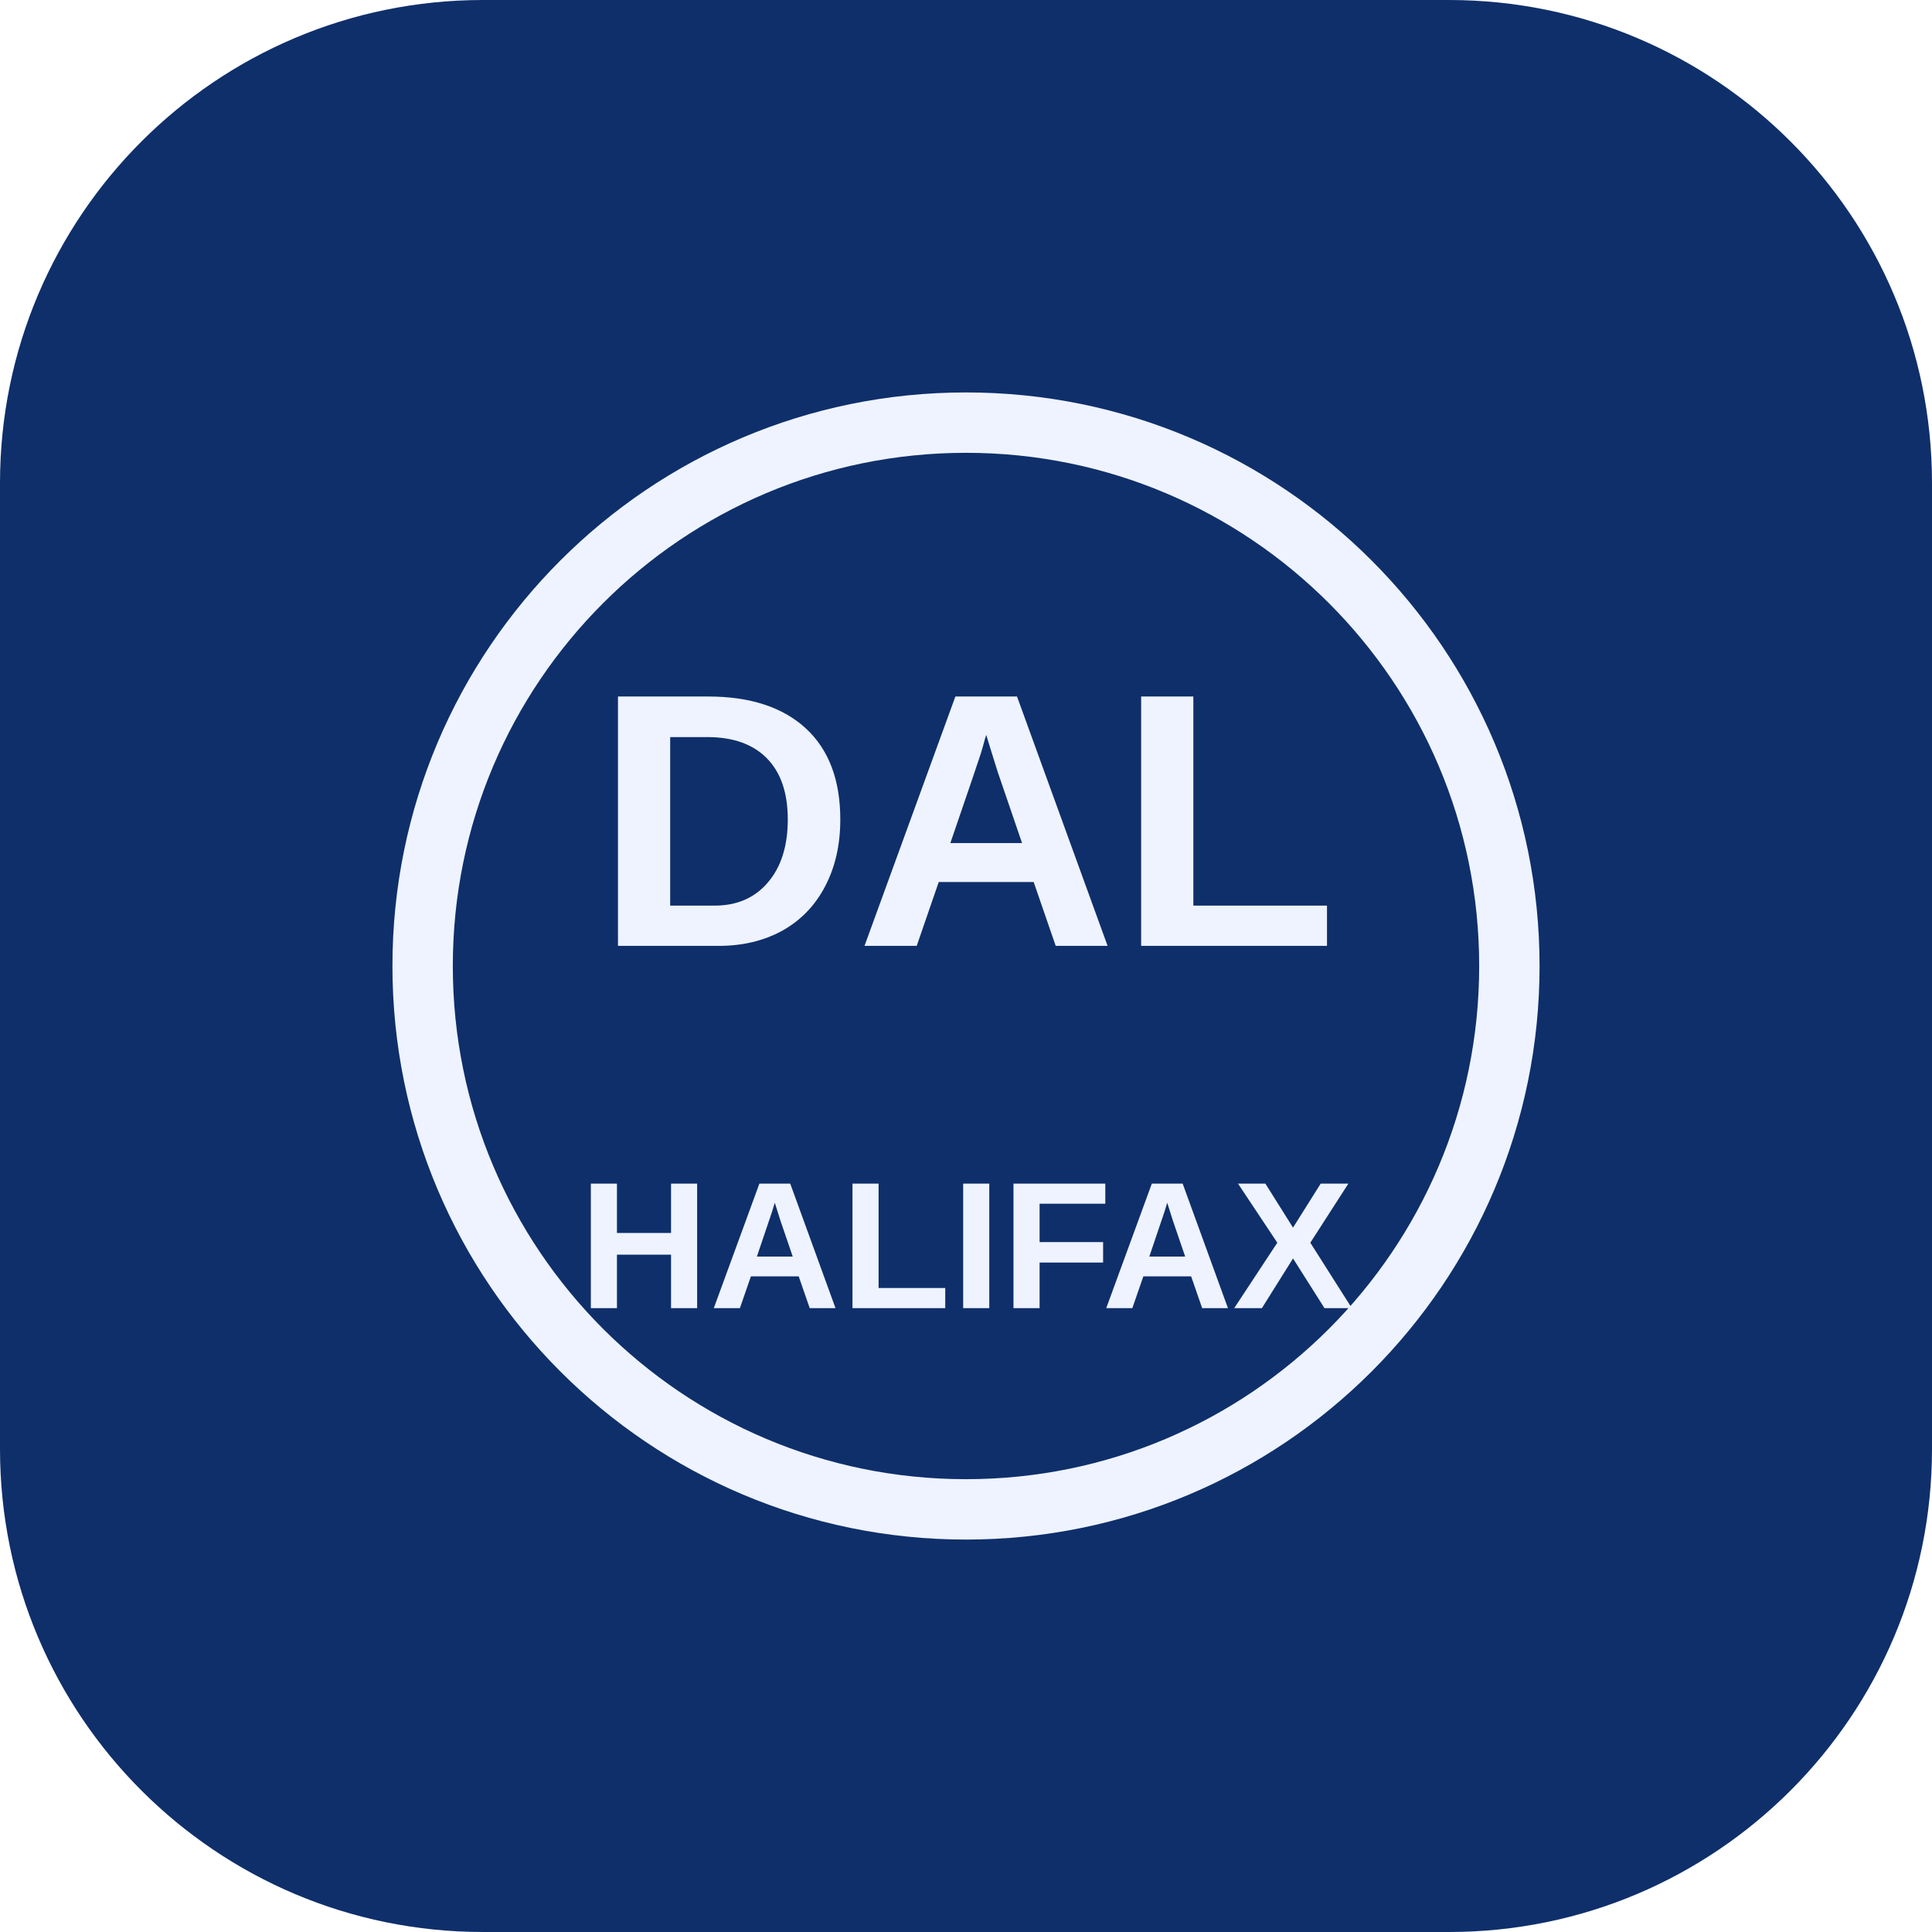
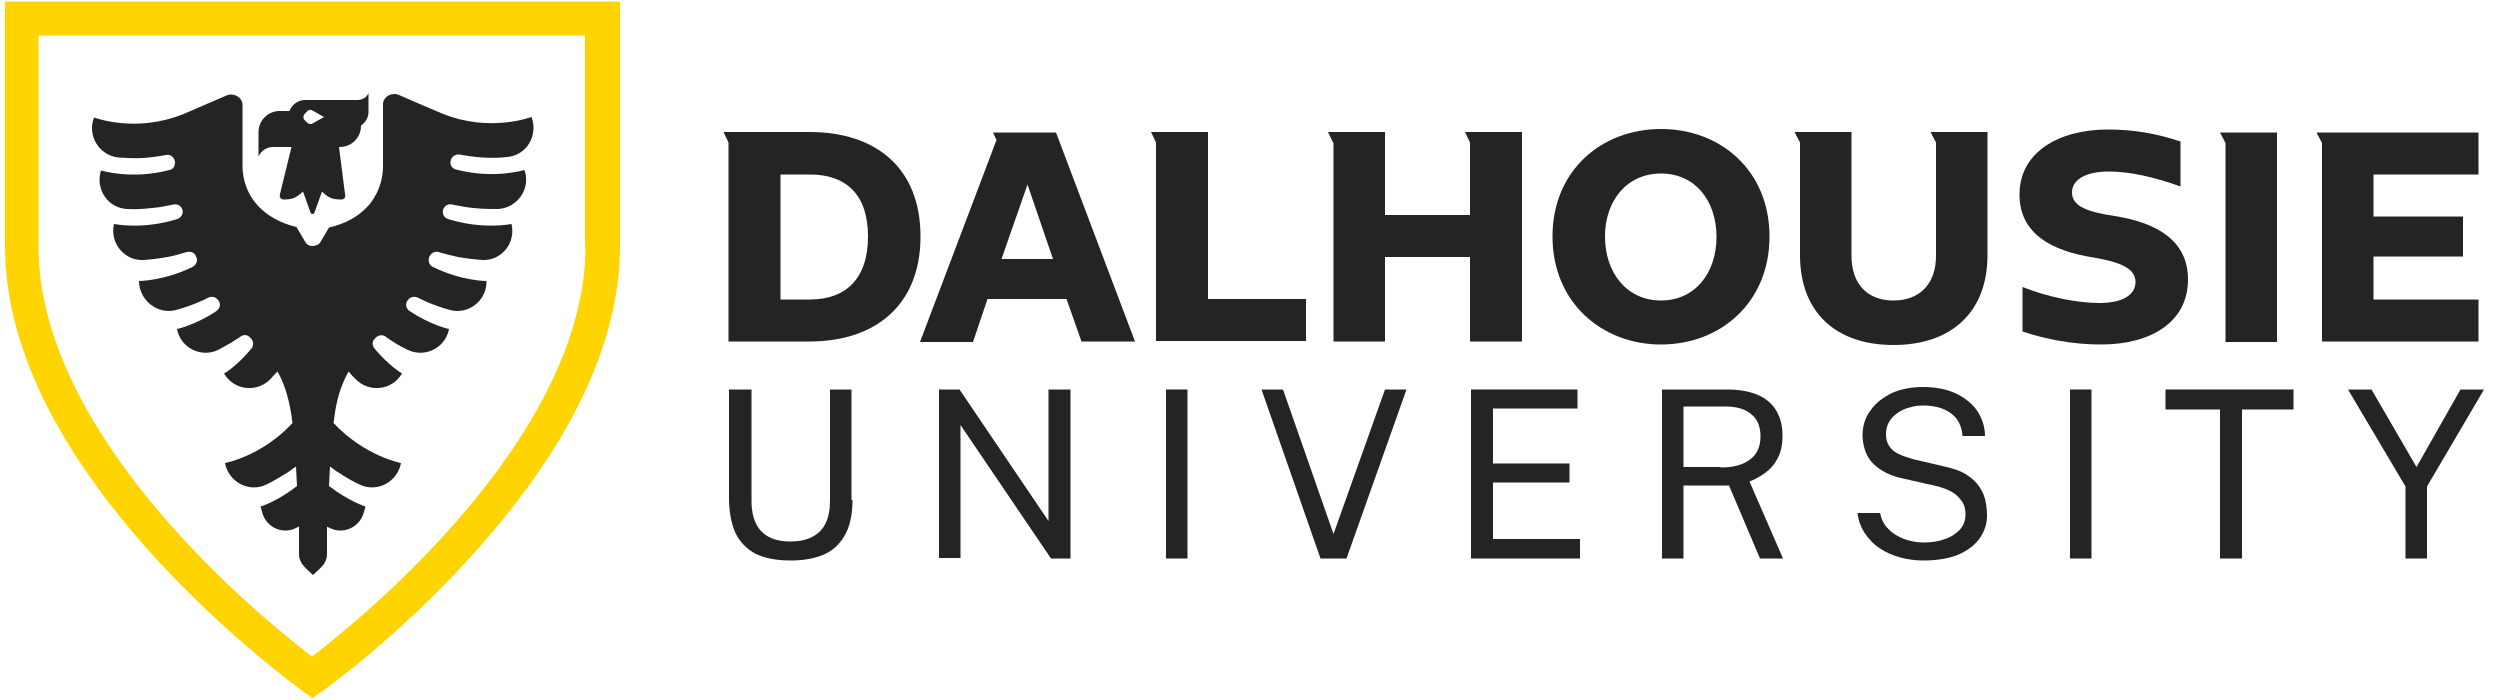
- <svg xmlns="http://www.w3.org/2000/svg" viewBox="0 0 96 96" role="img" aria-labelledby="dalTitle">
-   <rect width="96" height="96" rx="24" fill="#0f2f6b" />
-   <circle cx="48" cy="48" r="27" fill="none" stroke="#eef3ff" stroke-width="3" />
-   <text x="48" y="47" text-anchor="middle" font-family="Arial, sans-serif" font-size="18" font-weight="700" fill="#eef3ff">DAL</text>
-   <text x="48" y="65" text-anchor="middle" font-family="Arial, sans-serif" font-size="9" font-weight="700" fill="#eef3ff">HALIFAX</text>
+ <svg xmlns="http://www.w3.org/2000/svg" version="1.1" id="Layer_1" x="0px" y="0px" viewBox="0 0 500 140" style="enable-background:new 0 0 500 140;" xml:space="preserve">
+   <g>
+     <path style="fill:#242424;" d="M145.7,28.5l-1-2.1h17.2c13.2,0,22.2,7.1,22.2,20.9c0,13.7-9,21-22.2,21h-16.2V28.5z M156.1,34.9v25h5.9c7.1,0,11.6-4.1,11.6-12.6s-4.5-12.4-11.6-12.4H156.1z" />
+     <path style="fill:#242424;" d="M213.3,59.8h-15.8l-2.9,8.6h-10.6l15.3-40.4l-0.7-1.5h12.6L227,68.3h-10.7L213.3,59.8z M210.6,51.8l-5.1-14.9l-5.2,14.9H210.6z" />
+     <path style="fill:#242424;" d="M231.2,28.5l-1-2.1h11.4v33.4h19.6v8.4h-30V28.5z" />
+     <path style="fill:#242424;" d="M266.6,28.5l-1-2.1H277V43h17V28.5l-1-2.1h11.4v41.9H294V51.4h-17v16.9h-10.3V28.5z" />
+     <path style="fill:#242424;" d="M332.2,25.8c11.9,0,21.7,8.3,21.7,21.5c0,13.2-9.8,21.6-21.7,21.6c-11.8,0-21.7-8.4-21.7-21.6C310.5,34.1,320.3,25.8,332.2,25.8z M332.2,60.1c6.8,0,11.1-5.5,11.1-12.7c0-7.3-4.3-12.7-11.1-12.7S321,40.1,321,47.3C321,54.6,325.4,60.1,332.2,60.1z" />
+     <path style="fill:#242424;" d="M387.2,28.5l-1.1-2.1h11.4V51c0,11.5-7.3,18-18.8,18S360,62.5,360,51V28.5l-1.1-2.1h11.4v24.8c0,5.5,3.1,8.9,8.4,8.9s8.5-3.4,8.5-8.9V28.5z" />
+     <path style="fill:#242424;" d="M404.5,57.4c5.3,2.1,11.1,3.2,15.4,3.2c4.4,0,7.2-1.5,7.2-4.2c0-2.8-3.2-4-8.4-4.9c-8.3-1.3-14.8-4.7-14.8-12.6c0-8.5,7.9-13,17.7-13c5.1,0,9.7,0.8,14.5,2.4v9c-5.2-1.9-10.2-3-14.4-3c-4.3,0-7.3,1.5-7.3,4.2c0,2.8,3.2,3.9,8.5,4.7c8.3,1.3,14.7,4.8,14.7,12.7c0,8.5-7.4,13-17.4,13c-5.5,0-10.9-1-15.7-2.6V57.4z" />
+     <path style="fill:#242424;" d="M445.1,28.6l-1.1-2.1h11.4v41.9h-10.3V28.6z" />
+     <path style="fill:#242424;" d="M464.4,28.6l-1.1-2.1h32.4v8.4h-21v8.4h17.9v8h-17.9v8.6h21v8.4h-31.3V28.6z" />
+     <path style="fill:#242424;" d="M170.5,100c0,2.6-0.4,4.8-1.3,6.6c-0.9,1.8-2.2,3.2-4,4.1c-1.8,0.9-4.2,1.4-7.1,1.4c-2.9,0-5.3-0.5-7.1-1.4c-1.8-1-3.1-2.4-4-4.3c-0.8-1.9-1.2-4.2-1.2-6.9V77.9h4.5v22.3c0,2.7,0.7,4.8,2,6.1c1.4,1.4,3.3,2,5.8,2c1.7,0,3.1-0.3,4.3-0.9c1.2-0.6,2.1-1.5,2.7-2.7c0.6-1.2,0.9-2.7,0.9-4.6V77.9h4.3V100z" />
+     <path style="fill:#242424;" d="M209.8,77.9h4.3v33.8h-3.9L192.1,85v26.6h-4.3V77.9h4.1l17.8,26.3V77.9z" />
+     <path style="fill:#242424;" d="M233.2,77.9h4.3v33.8h-4.3V77.9z" />
+     <path style="fill:#242424;" d="M281.3,77.9l-12,33.8h-5.2l-11.8-33.8h4.3l10.1,28.9L277,77.9H281.3z" />
+     <path style="fill:#242424;" d="M294.2,111.7V77.9h21.3l0,3.8h-16.9v11h15.3v3.8h-15.3v11.3l17.4,0v3.9H294.2z" />
+     <path style="fill:#242424;" d="M356.6,111.7H352l-6.2-14.6h-9.1v14.6h-4.3V77.9h13.1c2.4,0,4.5,0.4,6.1,1.1c1.6,0.7,2.9,1.8,3.7,3.2c0.8,1.4,1.2,3,1.2,4.9c0,1.8-0.3,3.4-1,4.6c-0.6,1.2-1.5,2.2-2.5,2.9c-1,0.7-2,1.3-3.1,1.7L356.6,111.7z M344.1,93.5c2.5,0,4.5-0.5,5.9-1.6c1.4-1,2.1-2.6,2.1-4.6c0-2-0.6-3.5-1.9-4.5c-1.2-1-2.9-1.5-5.1-1.5h-8.4v12.1H344.1z" />
+     <path style="fill:#242424;" d="M384.7,112.1c-1.6,0-3.1-0.2-4.6-0.6c-1.5-0.4-2.9-1-4.1-1.8c-1.2-0.8-2.2-1.8-3-3c-0.8-1.2-1.3-2.5-1.5-4.1h4.5c0.3,1.3,0.8,2.4,1.7,3.2c0.8,0.9,1.9,1.5,3.1,2c1.2,0.4,2.5,0.7,3.9,0.7c1.6,0,3-0.2,4.3-0.7c1.3-0.4,2.2-1.1,3-1.9c0.7-0.8,1.1-1.8,1.1-3c0-1-0.2-1.9-0.7-2.6c-0.5-0.7-1.1-1.4-2-1.9c-0.9-0.5-1.9-0.9-3.2-1.2l-6.6-1.5c-2.5-0.5-4.4-1.5-5.9-2.9c-1.4-1.4-2.1-3.3-2.2-5.6c0-1.9,0.5-3.7,1.6-5.1c1-1.5,2.5-2.6,4.3-3.5c1.8-0.8,3.9-1.2,6.2-1.2c2.7,0,5,0.5,6.8,1.4c1.8,0.9,3.2,2.1,4.2,3.6c0.9,1.5,1.4,3.1,1.4,4.8h-4.5c-0.1-1.5-0.6-2.7-1.3-3.6c-0.8-0.9-1.7-1.5-2.8-1.9c-1.1-0.4-2.4-0.6-3.7-0.6c-1,0-1.9,0.1-2.8,0.4c-0.9,0.2-1.7,0.6-2.4,1.1c-0.7,0.5-1.3,1.1-1.7,1.8c-0.4,0.7-0.6,1.5-0.6,2.5c0,1.2,0.4,2.2,1.2,3c0.8,0.8,2.3,1.4,4.5,2l6.4,1.5c1.7,0.4,3.1,0.9,4.1,1.6c1.1,0.7,1.9,1.5,2.5,2.4c0.6,0.9,1,1.8,1.2,2.8c0.2,1,0.3,1.9,0.3,2.9c0,1.7-0.5,3.2-1.5,4.6c-1,1.4-2.5,2.5-4.4,3.3C389.7,111.7,387.4,112.1,384.7,112.1z" />
+     <path style="fill:#242424;" d="M414,77.9h4.3v33.8H414V77.9z" />
+     <path style="fill:#242424;" d="M433.1,81.9v-4h25.6v4h-10.3v29.8H444V81.9H433.1z" />
+     <path style="fill:#242424;" d="M496.8,77.9l-11.4,19.4v14.4h-4.3V97.3l-11.5-19.4h4.7l9,15.5l8.8-15.5H496.8z" />
+   </g>
+   <g>
+     <path style="fill:#242424;" d="M104.9,34c-0.1,0-6.1,1.9-13.7-0.1c-0.7-0.2-1.2-0.8-1.1-1.5c0,0,0,0,0-0.1c0.1-0.9,0.9-1.5,1.8-1.4c1.6,0.3,3.1,0.5,4.6,0.6c1.8,0.1,3.4,0.1,4.9-0.1c3.9-0.3,6.3-4.3,4.9-8l0,0c-0.1,0-8.3,3.2-17.9-0.7c-2.2-0.9-8.6-3.7-8.6-3.7c-1.4-0.6-3,0.2-3.2,1.7c0,0.1,0,0.2,0,0.3v12.2c0,2.1-0.5,3.9-1.3,5.5c-0.3,0.6-0.7,1.2-1.1,1.8c-0.2,0.3-0.4,0.5-0.7,0.8c-1.9,2.1-4.6,3.5-7.7,4.2l-1.7,2.9c-0.2,0.3-0.4,0.5-0.7,0.6c-0.3,0.1-0.6,0.2-0.9,0.2c-0.4,0-0.9-0.1-1.2-0.5c-0.1-0.1-0.2-0.2-0.3-0.4l-1.7-2.9c-4.2-1-7.7-3.3-9.5-6.8c-0.8-1.6-1.3-3.4-1.3-5.5V21.1c0-0.1,0-0.2,0-0.3c-0.2-1.5-1.9-2.3-3.2-1.7c0,0-6.5,2.8-8.6,3.7c-9.6,3.9-17.8,0.7-17.9,0.7l0,0c-1.4,3.6,1,7.6,4.9,8c1.5,0.1,3.1,0.2,4.9,0.1c1.4-0.1,3-0.3,4.6-0.6c0.9-0.2,1.7,0.5,1.8,1.4c0,0,0,0,0,0.1c0,0.7-0.4,1.4-1.1,1.5c-7.6,2-13.6,0.1-13.7,0.1l0,0c-1.2,3.7,1.4,7.6,5.3,7.7c1.5,0.1,3.1,0,4.9-0.2c1.4-0.1,2.8-0.4,4.3-0.7c0.8-0.2,1.6,0.3,1.8,1.1c0,0,0,0,0,0c0.2,0.8-0.3,1.5-1,1.8c-7,2.2-12.6,1-12.7,1l0,0c-0.9,3.8,2.1,7.4,5.9,7.2c1.5-0.1,3.1-0.3,4.8-0.6c1.2-0.2,2.5-0.6,3.9-1c0.8-0.2,1.6,0.2,1.8,0.9c0,0.1,0,0.1,0.1,0.2c0.3,0.7-0.1,1.5-0.8,1.9c-5.8,2.8-10.7,2.8-10.7,2.8h0C27.8,60,31.5,63,35.2,62c1.4-0.4,3-0.9,4.6-1.6c0.6-0.3,1.2-0.5,1.9-0.9c0.7-0.3,1.5-0.1,1.9,0.5c0,0,0.1,0.1,0.1,0.1c0.5,0.7,0.3,1.6-0.4,2.1c-4.2,2.8-7.9,3.6-7.9,3.6l0,0c0.7,3.8,4.9,5.9,8.4,4.1c1.3-0.7,2.7-1.5,4.2-2.5c0,0,0.1,0,0.1-0.1c0.6-0.4,1.4-0.4,1.9,0.2c0.1,0.1,0.1,0.1,0.2,0.2c0.5,0.5,0.6,1.4,0.1,2c-2.8,3.4-5.4,5-5.5,5l0,0c2,3.4,6.6,3.9,9.3,1.1c0.4-0.5,0.9-1,1.4-1.5c1.2,2.1,2.1,4.7,2.7,8.2c0.1,0.7,0.2,1.4,0.3,2.1c-6.1,6.6-13.4,8-13.5,8l0,0c0.7,3.8,4.8,6,8.3,4.3c1.3-0.6,2.7-1.5,4.2-2.4c0.6-0.4,1.1-0.8,1.7-1.2l0.2,3.9c-3.8,3-7.2,4.1-7.3,4.1l0,0l0.4,1.4c0.9,2.9,4.2,4.3,6.9,2.8c0.1-0.1,0.2-0.1,0.4-0.2v5.6c0,1,0.5,1.9,1.3,2.7l1.5,1.4h0l0,0l1.5-1.4c0.8-0.8,1.3-1.7,1.3-2.7v-5.6c0.1,0.1,0.2,0.2,0.4,0.2c2.6,1.5,6,0.1,6.9-2.8l0.4-1.4l0,0c-0.1,0-3.4-1.1-7.3-4.1l0.2-3.9c0.6,0.4,1.1,0.9,1.7,1.2c1.5,1,2.9,1.8,4.2,2.4c3.5,1.7,7.6-0.5,8.3-4.3l0,0c-0.1,0-7.3-1.4-13.5-8c0.1-0.7,0.2-1.4,0.3-2.1c0.5-3.4,1.5-6,2.7-8.2c0.5,0.5,0.9,1.1,1.4,1.5c2.7,2.8,7.3,2.3,9.3-1.1l0,0c0,0-2.7-1.6-5.5-5c-0.5-0.6-0.5-1.5,0.1-2c0.1-0.1,0.1-0.1,0.2-0.2c0.5-0.5,1.3-0.6,1.9-0.2c0,0,0.1,0,0.1,0.1c1.4,1,2.9,1.9,4.2,2.5c3.5,1.8,7.7-0.3,8.4-4.1l0,0c-0.1,0-3.7-0.8-7.9-3.6c-0.7-0.5-0.9-1.4-0.4-2.1c0,0,0.1-0.1,0.1-0.1c0.4-0.6,1.2-0.8,1.9-0.5c0.6,0.3,1.3,0.6,1.9,0.9c1.6,0.7,3.2,1.2,4.6,1.6c3.8,1,7.4-2,7.3-5.8h0c-0.1,0-5,0-10.7-2.8c-0.7-0.3-1-1.1-0.8-1.9c0-0.1,0-0.1,0.1-0.2c0.3-0.7,1.1-1.1,1.8-0.9c1.3,0.4,2.6,0.7,3.9,1c1.7,0.3,3.4,0.5,4.8,0.6c3.9,0.2,6.8-3.4,5.9-7.2l0,0c-0.1,0-5.7,1.2-12.7-1c-0.7-0.2-1.2-1-1-1.8c0,0,0,0,0,0c0.2-0.8,1-1.3,1.8-1.1c1.5,0.3,3,0.6,4.3,0.7c1.8,0.2,3.4,0.2,4.9,0.2C103.5,41.6,106.2,37.7,104.9,34L104.9,34z" />
+     <path style="fill:#242424;" d="M71.5,20H61c-1.4,0-2.6,0.9-3.1,2.2h-2c-2.3,0-4.2,1.9-4.2,4.2l0,4.9c0.5-1.1,1.6-1.9,2.9-1.9h3.7L56,38.8c-0.2,0.6,0.2,1.1,0.7,1.1c1.8,0,2.5-0.3,3.9-1.6l1.5,4.2h0c0.1,0.2,0.2,0.3,0.4,0.3c0.2,0,0.3-0.1,0.4-0.3l1.5-4.2c1.3,1.3,2.1,1.6,3.9,1.6c0.6,0,0.9-0.6,0.7-1.1l-1.2-9.4h0.2c2.3,0,4.2-1.9,4.2-4.2v-0.1c0.9-0.6,1.5-1.6,1.5-2.7l0-3.8C73.4,19.4,72.5,20,71.5,20z M62.5,24.7c-0.3,0.2-0.7,0.1-1-0.1L60.9,24c-0.3-0.3-0.3-0.8,0-1.2l0.6-0.6c0.3-0.3,0.7-0.3,1-0.1l2.3,1.3L62.5,24.7z" />
+   </g>
+   <path style="fill:#FFD400;" d="M117.1,49.3c0,38-44.7,74.4-54.7,82c-10-7.6-54.7-43.9-54.7-82V7.1h109.3V49.3z M1,0.3v48.9c0,19.5,10.1,40.4,29.9,62.2c14.6,16,29,26.3,29.6,26.8l2,1.4l2-1.4c0.6-0.4,15-10.7,29.6-26.8c19.8-21.8,29.9-42.7,29.9-62.2V0.3H1z" />
</svg>
